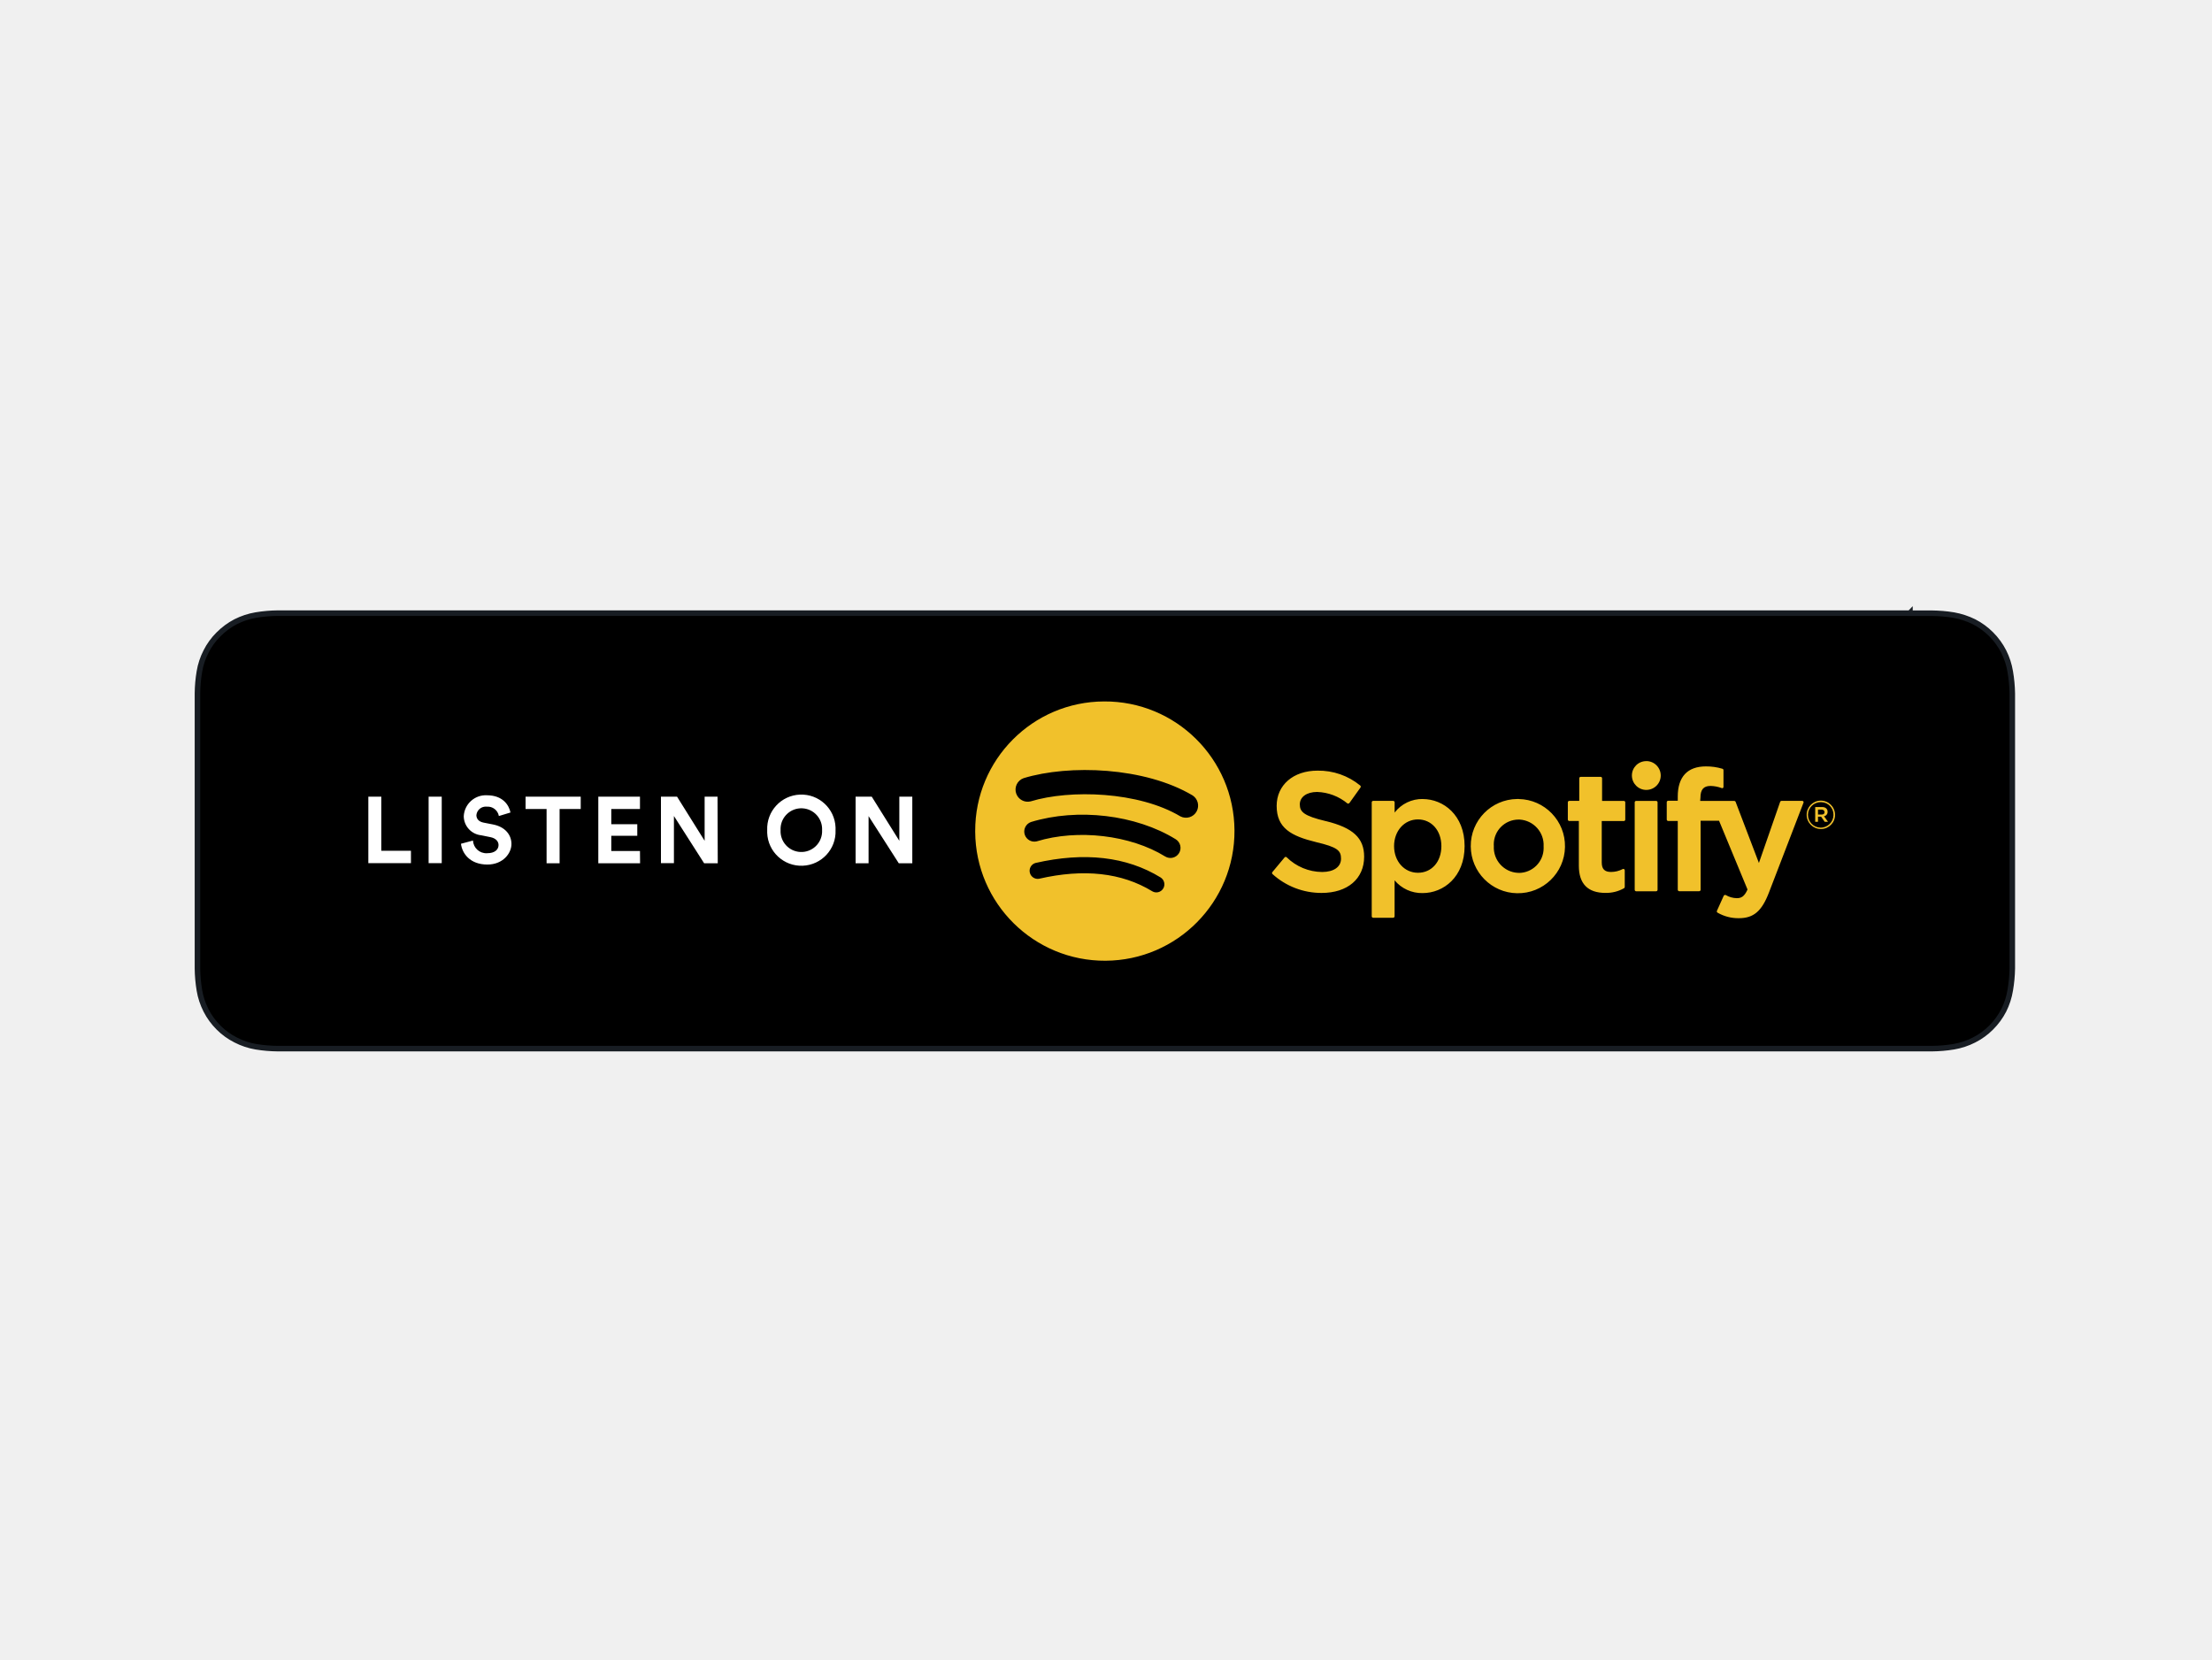
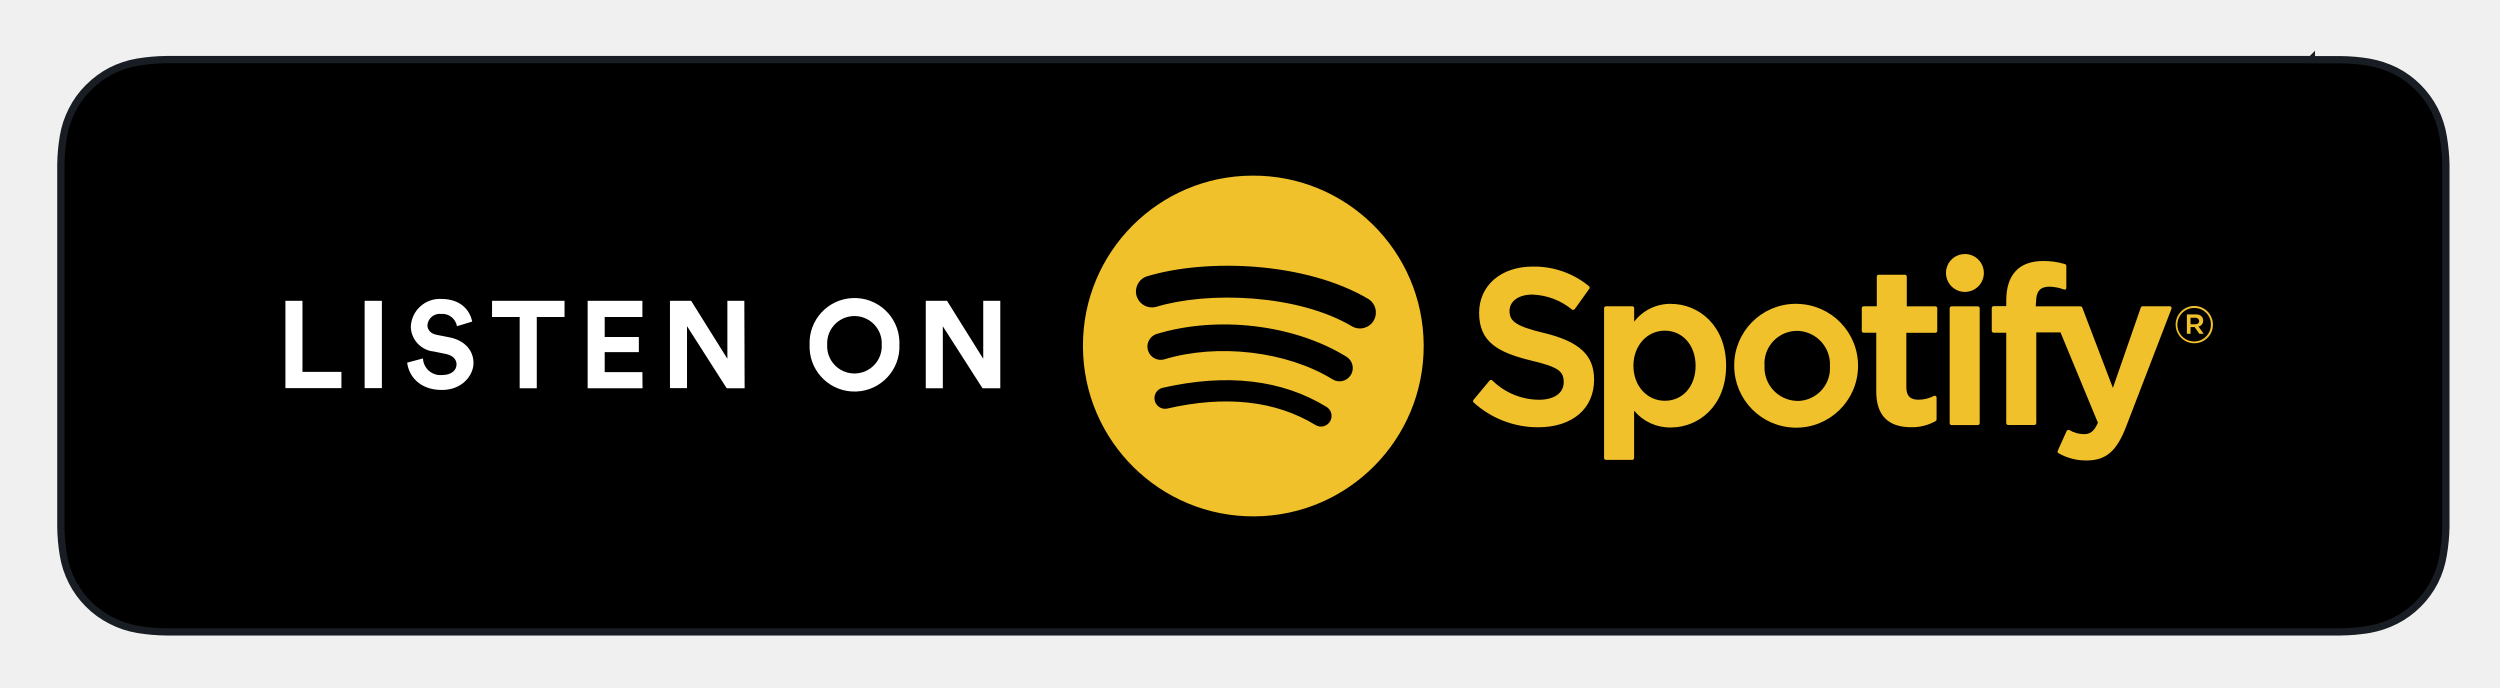
- <svg xmlns="http://www.w3.org/2000/svg" id="katman_1" data-name="katman 1" width="600" height="450" viewBox="0 0 600 450">
+ <svg xmlns="http://www.w3.org/2000/svg" id="katman_1" data-name="katman 1" width="516" height="142" viewBox="41 154 516 142">
  <defs>
    <style>
      .cls-1 {
        fill: #fff;
      }

      .cls-1, .cls-2, .cls-3 {
        fill-rule: evenodd;
      }

      .cls-2 {
        stroke: #181d23;
        stroke-width: 1.5px;
      }

      .cls-3 {
        fill: #f1c12b;
      }
    </style>
  </defs>
  <g id="spotify-podcast-badge-blk-grn-330x80">
    <g id="Group-2">
      <path id="Path" class="cls-2" d="M518.05,166.3H75.32c-1.98.02-3.95.2-5.9.52-1.91.32-3.75.93-5.48,1.8-1.73.9-3.3,2.06-4.67,3.44-1.37,1.36-2.52,2.93-3.38,4.65-.89,1.73-1.5,3.58-1.81,5.49-.33,1.94-.5,3.91-.52,5.88v74.61c.02,1.97.2,3.94.52,5.88.31,1.91.93,3.77,1.81,5.49.87,1.72,2.02,3.28,3.38,4.64,1.36,1.37,2.94,2.51,4.67,3.38,1.72.89,3.57,1.5,5.48,1.83,1.95.32,3.92.49,5.9.51h448.74c1.97-.02,3.93-.19,5.87-.51,1.92-.33,3.78-.94,5.52-1.83,1.72-.87,3.29-2.01,4.65-3.38,1.37-1.36,2.51-2.92,3.4-4.64.87-1.73,1.47-3.59,1.78-5.51.33-1.94.52-3.9.55-5.87v-74.61c-.03-1.97-.22-3.94-.55-5.88-.31-1.91-.91-3.75-1.78-5.48-1.77-3.46-4.59-6.29-8.05-8.07-1.75-.86-3.6-1.47-5.52-1.81-1.94-.32-3.9-.49-5.87-.51h-5.99v-.04Z" />
      <path id="Combined-Shape" class="cls-3" d="M320.17,221.42c1.61.84,3.6.22,4.44-1.39.78-1.49.31-3.33-1.09-4.27-12.99-7.74-33.52-8.47-45.87-4.7-1.71.61-2.61,2.49-2,4.2.57,1.59,2.25,2.5,3.89,2.1,10.77-3.29,29.36-2.68,40.63,4.06ZM319.81,231.4c.79-1.29.39-2.97-.9-3.77-10.79-6.67-26.59-8.54-39.28-4.67-1.42.52-2.16,2.09-1.64,3.51.48,1.31,1.86,2.05,3.21,1.73,11.12-3.4,25.44-1.71,34.85,4.1,1.28.79,2.96.39,3.75-.89,0,0,0,0,0-.01ZM315.53,240.98c.61-1.03.29-2.35-.72-2.99-9.22-5.66-20.65-6.97-33.97-3.92-1.16.35-1.82,1.58-1.47,2.74.32,1.05,1.36,1.71,2.44,1.54,12.17-2.8,22.45-1.66,30.72,3.38,1.02.62,2.36.3,2.98-.73,0,0,0-.01.01-.02ZM299.49,190.25c19.42-.11,35.25,15.55,35.36,34.97.11,19.42-15.55,35.25-34.97,35.36-19.42.11-35.25-15.55-35.36-34.97,0-.06,0-.13,0-.19-.06-19.36,15.59-35.11,34.96-35.17,0,0,.01,0,.02,0ZM359.66,222.71c7.36,1.81,10.36,4.59,10.36,9.65,0,5.99-4.49,9.83-11.55,9.83-4.93.01-9.68-1.82-13.32-5.13-.15-.15-.15-.4,0-.55,0,0,0,0,0,0l3.29-3.95c.07-.09.17-.14.28-.15.1,0,.21.04.28.1,2.56,2.53,6.02,3.97,9.62,4,3.17,0,5.13-1.39,5.13-3.61s-.97-3.13-6.75-4.49c-6.79-1.66-10.71-3.8-10.71-9.83,0-5.63,4.49-9.56,11.07-9.56,4.22-.07,8.34,1.36,11.6,4.04.16.13.19.37.07.54l-2.99,4.18c-.06.09-.16.15-.27.16-.08.03-.17.03-.25,0-2.32-1.93-5.22-3.04-8.25-3.14-2.81,0-4.7,1.35-4.7,3.37s1.05,3.11,7.08,4.55h0ZM390.97,229.49c0-4.21-2.66-7.24-6.35-7.24s-6.48,3.11-6.48,7.24,2.78,7.23,6.48,7.23,6.35-2.96,6.35-7.23ZM385.88,216.72c5.66,0,11.39,4.38,11.39,12.76s-5.73,12.75-11.39,12.75c-2.93.06-5.72-1.21-7.6-3.46v9.76c0,.22-.19.39-.4.39h-5.4c-.22,0-.4-.17-.4-.39v-30.92c0-.21.17-.39.39-.39,0,0,.01,0,.02,0h5.4c.21,0,.4.16.4.37,0,0,0,.01,0,.02v2.78c1.82-2.37,4.66-3.73,7.65-3.68h-.04ZM411.95,236.76c3.73,0,6.76-3.01,6.76-6.74,0-.15,0-.3-.01-.45.21-3.81-2.72-7.07-6.53-7.28-.08,0-.17,0-.25,0-3.72,0-6.73,3.01-6.74,6.73,0,.16,0,.31.02.46-.21,3.8,2.71,7.06,6.51,7.26.09,0,.19,0,.28,0h-.04ZM411.95,216.72c7.06.12,12.68,5.95,12.55,13-.12,7.06-5.95,12.68-13,12.55-6.94-.12-12.51-5.76-12.56-12.7-.08-7.02,5.56-12.78,12.58-12.86.16,0,.31,0,.47,0h-.04ZM440.46,217.23c.21,0,.38.15.39.36,0,.01,0,.02,0,.03v4.67c0,.21-.16.4-.37.4,0,0-.01,0-.02,0h-5.99v11.24c0,1.78.78,2.57,2.51,2.57,1.1,0,2.19-.27,3.17-.78.19-.1.43-.03.52.17.03.06.05.13.04.19v4.49c0,.14-.07.28-.19.34-1.54.87-3.29,1.31-5.06,1.27-4.77,0-7.2-2.48-7.2-7.36v-12.14h-2.6c-.22,0-.39-.19-.39-.4v-4.67c0-.21.17-.39.39-.39h2.71v-6.12c0-.22.18-.4.4-.4h5.4c.21,0,.39.17.39.39,0,0,0,.01,0,.02v6.12h5.88ZM461.18,217.23h9.23c.16,0,.31.1.37.25l6.32,16.58,5.76-16.57c.06-.16.21-.27.37-.27h5.64c.13,0,.25.07.31.18.06.11.06.25,0,.36l-9.38,24.38c-1.95,5.03-4.15,6.9-8.14,6.9-2.02.03-4.02-.49-5.78-1.5-.18-.1-.25-.32-.16-.51l1.83-4.06c.05-.1.14-.17.24-.21.1-.04.21-.04.31,0,.91.54,1.94.83,2.99.85,1.18,0,2.05-.39,2.92-2.35l-7.72-18.65h-5v18.71c0,.22-.17.4-.39.4h-5.42c-.22,0-.39-.19-.39-.4v-18.65h-2.6c-.22,0-.39-.19-.39-.4v-4.68c0-.22.17-.4.39-.4h2.6v-1.15c0-5.34,2.63-8.17,7.63-8.17,1.52-.01,3.03.2,4.49.64.17.05.29.21.28.39v4.53c0,.13-.06.24-.16.31-.11.06-.25.06-.36,0-.96-.36-1.97-.55-2.99-.57-1.89,0-2.74.99-2.74,3.2l-.07.84ZM449.21,217.23c.21,0,.4.16.4.37,0,0,0,.01,0,.02v23.72c0,.22-.18.4-.4.4h-5.4c-.22,0-.4-.18-.4-.4v-23.72c0-.21.17-.39.39-.39,0,0,.01,0,.02,0h5.4ZM446.53,206.43c2.16-.02,3.92,1.72,3.94,3.88.02,2.16-1.72,3.92-3.88,3.94-2.16.02-3.92-1.72-3.94-3.88,0-.01,0-.03,0-.04,0-2.14,1.72-3.88,3.86-3.89,0,0,.01,0,.01,0ZM494.12,219.58h-.99v1.35h.99c.49,0,.79-.24.79-.63s-.3-.72-.79-.72ZM494.76,221.39l1.08,1.5h-.9l-.97-1.39h-.84v1.39h-.76v-4h1.86c.93,0,1.5.48,1.5,1.29.03.59-.38,1.1-.96,1.21ZM493.93,217.56c-1.91-.03-3.48,1.49-3.52,3.4-.03,1.91,1.49,3.48,3.4,3.52,1.91.03,3.48-1.49,3.52-3.4,0-.02,0-.05,0-.07.03-1.87-1.45-3.41-3.32-3.44-.03,0-.05,0-.08,0ZM493.93,224.85c-2.12.02-3.86-1.69-3.88-3.82-.02-2.12,1.69-3.86,3.82-3.88,2.12-.02,3.86,1.69,3.88,3.82,0,0,0,.02,0,.03.02,2.1-1.66,3.82-3.76,3.85-.03,0-.05,0-.08,0h.01Z" />
      <path id="LISTEN-ON" class="cls-1" d="M111.46,234.11h-11.55v-18.03h3.52v14.67h8.04v3.37ZM119.82,234.11h-3.56v-18.03h3.56v18.03ZM138.48,220.37l-3.16.96c-.28-1.57-1.7-2.67-3.29-2.54-1.41-.15-2.66.87-2.81,2.28,0,0,0,0,0,.01,0,1,.63,1.78,1.96,2.04l2.51.49c3.28.63,5.04,2.77,5.04,5.31s-2.32,5.57-6.52,5.57c-4.77,0-6.88-3.07-7.17-5.64l3.26-.87c.09,1.99,1.78,3.53,3.77,3.44.06,0,.11,0,.17-.01,1.89,0,2.99-.94,2.99-2.21,0-1.03-.79-1.86-2.2-2.14l-2.51-.51c-2.66-.27-4.7-2.49-4.73-5.16.16-3.3,2.97-5.85,6.27-5.69,0,0,0,0,.01,0,4.31,0,5.99,2.65,6.4,4.68ZM157.52,219.43h-5.73v14.71h-3.53v-14.71h-5.7v-3.35h14.96v3.35ZM173.62,234.14h-11.33v-18.06h11.3v3.35h-7.78v4.12h7.05v3.13h-7.05v4.13h7.78l.03,3.34ZM194.7,234.14h-3.71l-8.19-12.82v12.79h-3.52v-18.03h4.37l7.48,11.97v-11.97h3.5l.06,18.06ZM211.73,225.16c-.16,3.11,2.23,5.76,5.34,5.92,3.11.16,5.76-2.23,5.92-5.34,0-.19,0-.39,0-.58.16-3.11-2.23-5.76-5.34-5.92-3.11-.16-5.76,2.23-5.92,5.34,0,.19,0,.39,0,.58ZM208.1,225.16c-.21-5.12,3.78-9.44,8.9-9.64,5.12-.21,9.44,3.78,9.64,8.9,0,.25,0,.5,0,.75.21,5.12-3.78,9.44-8.9,9.64-5.12.21-9.44-3.78-9.64-8.9,0-.25,0-.5,0-.75ZM247.49,234.14h-3.7l-8.19-12.79v12.79h-3.52v-18.06h4.38l7.48,11.97v-11.97h3.52v18.06Z" />
    </g>
  </g>
</svg>
